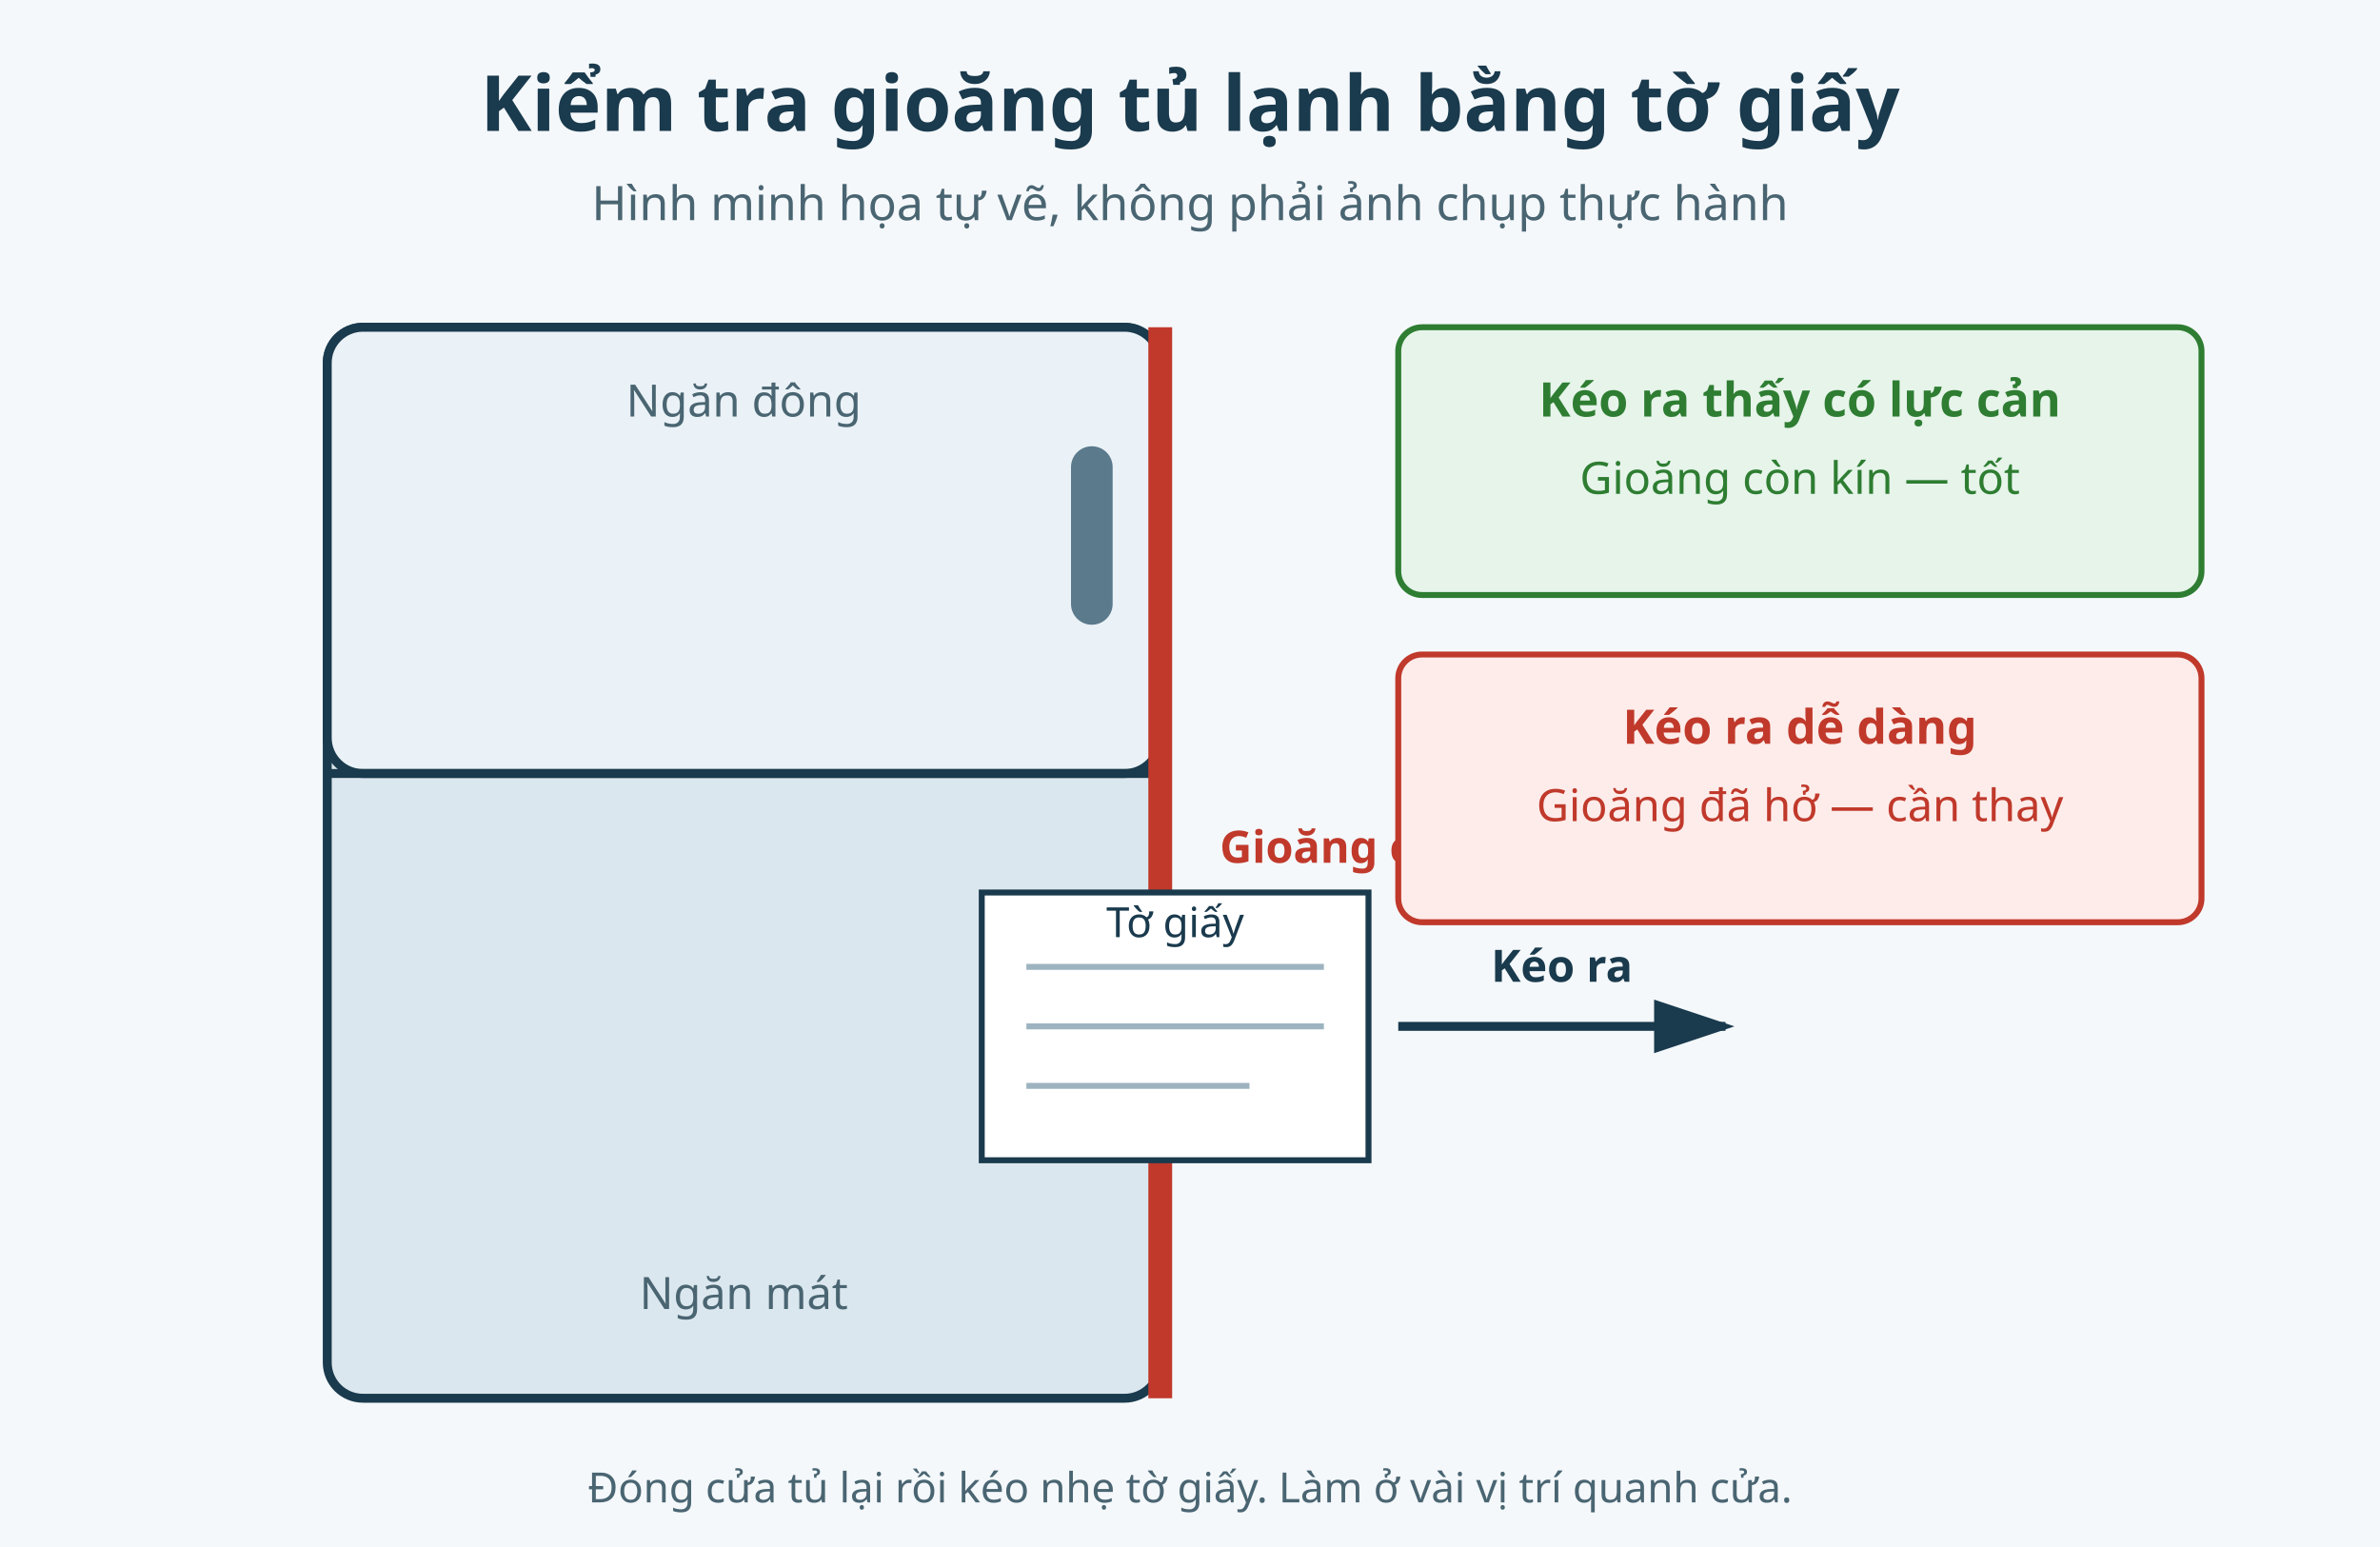
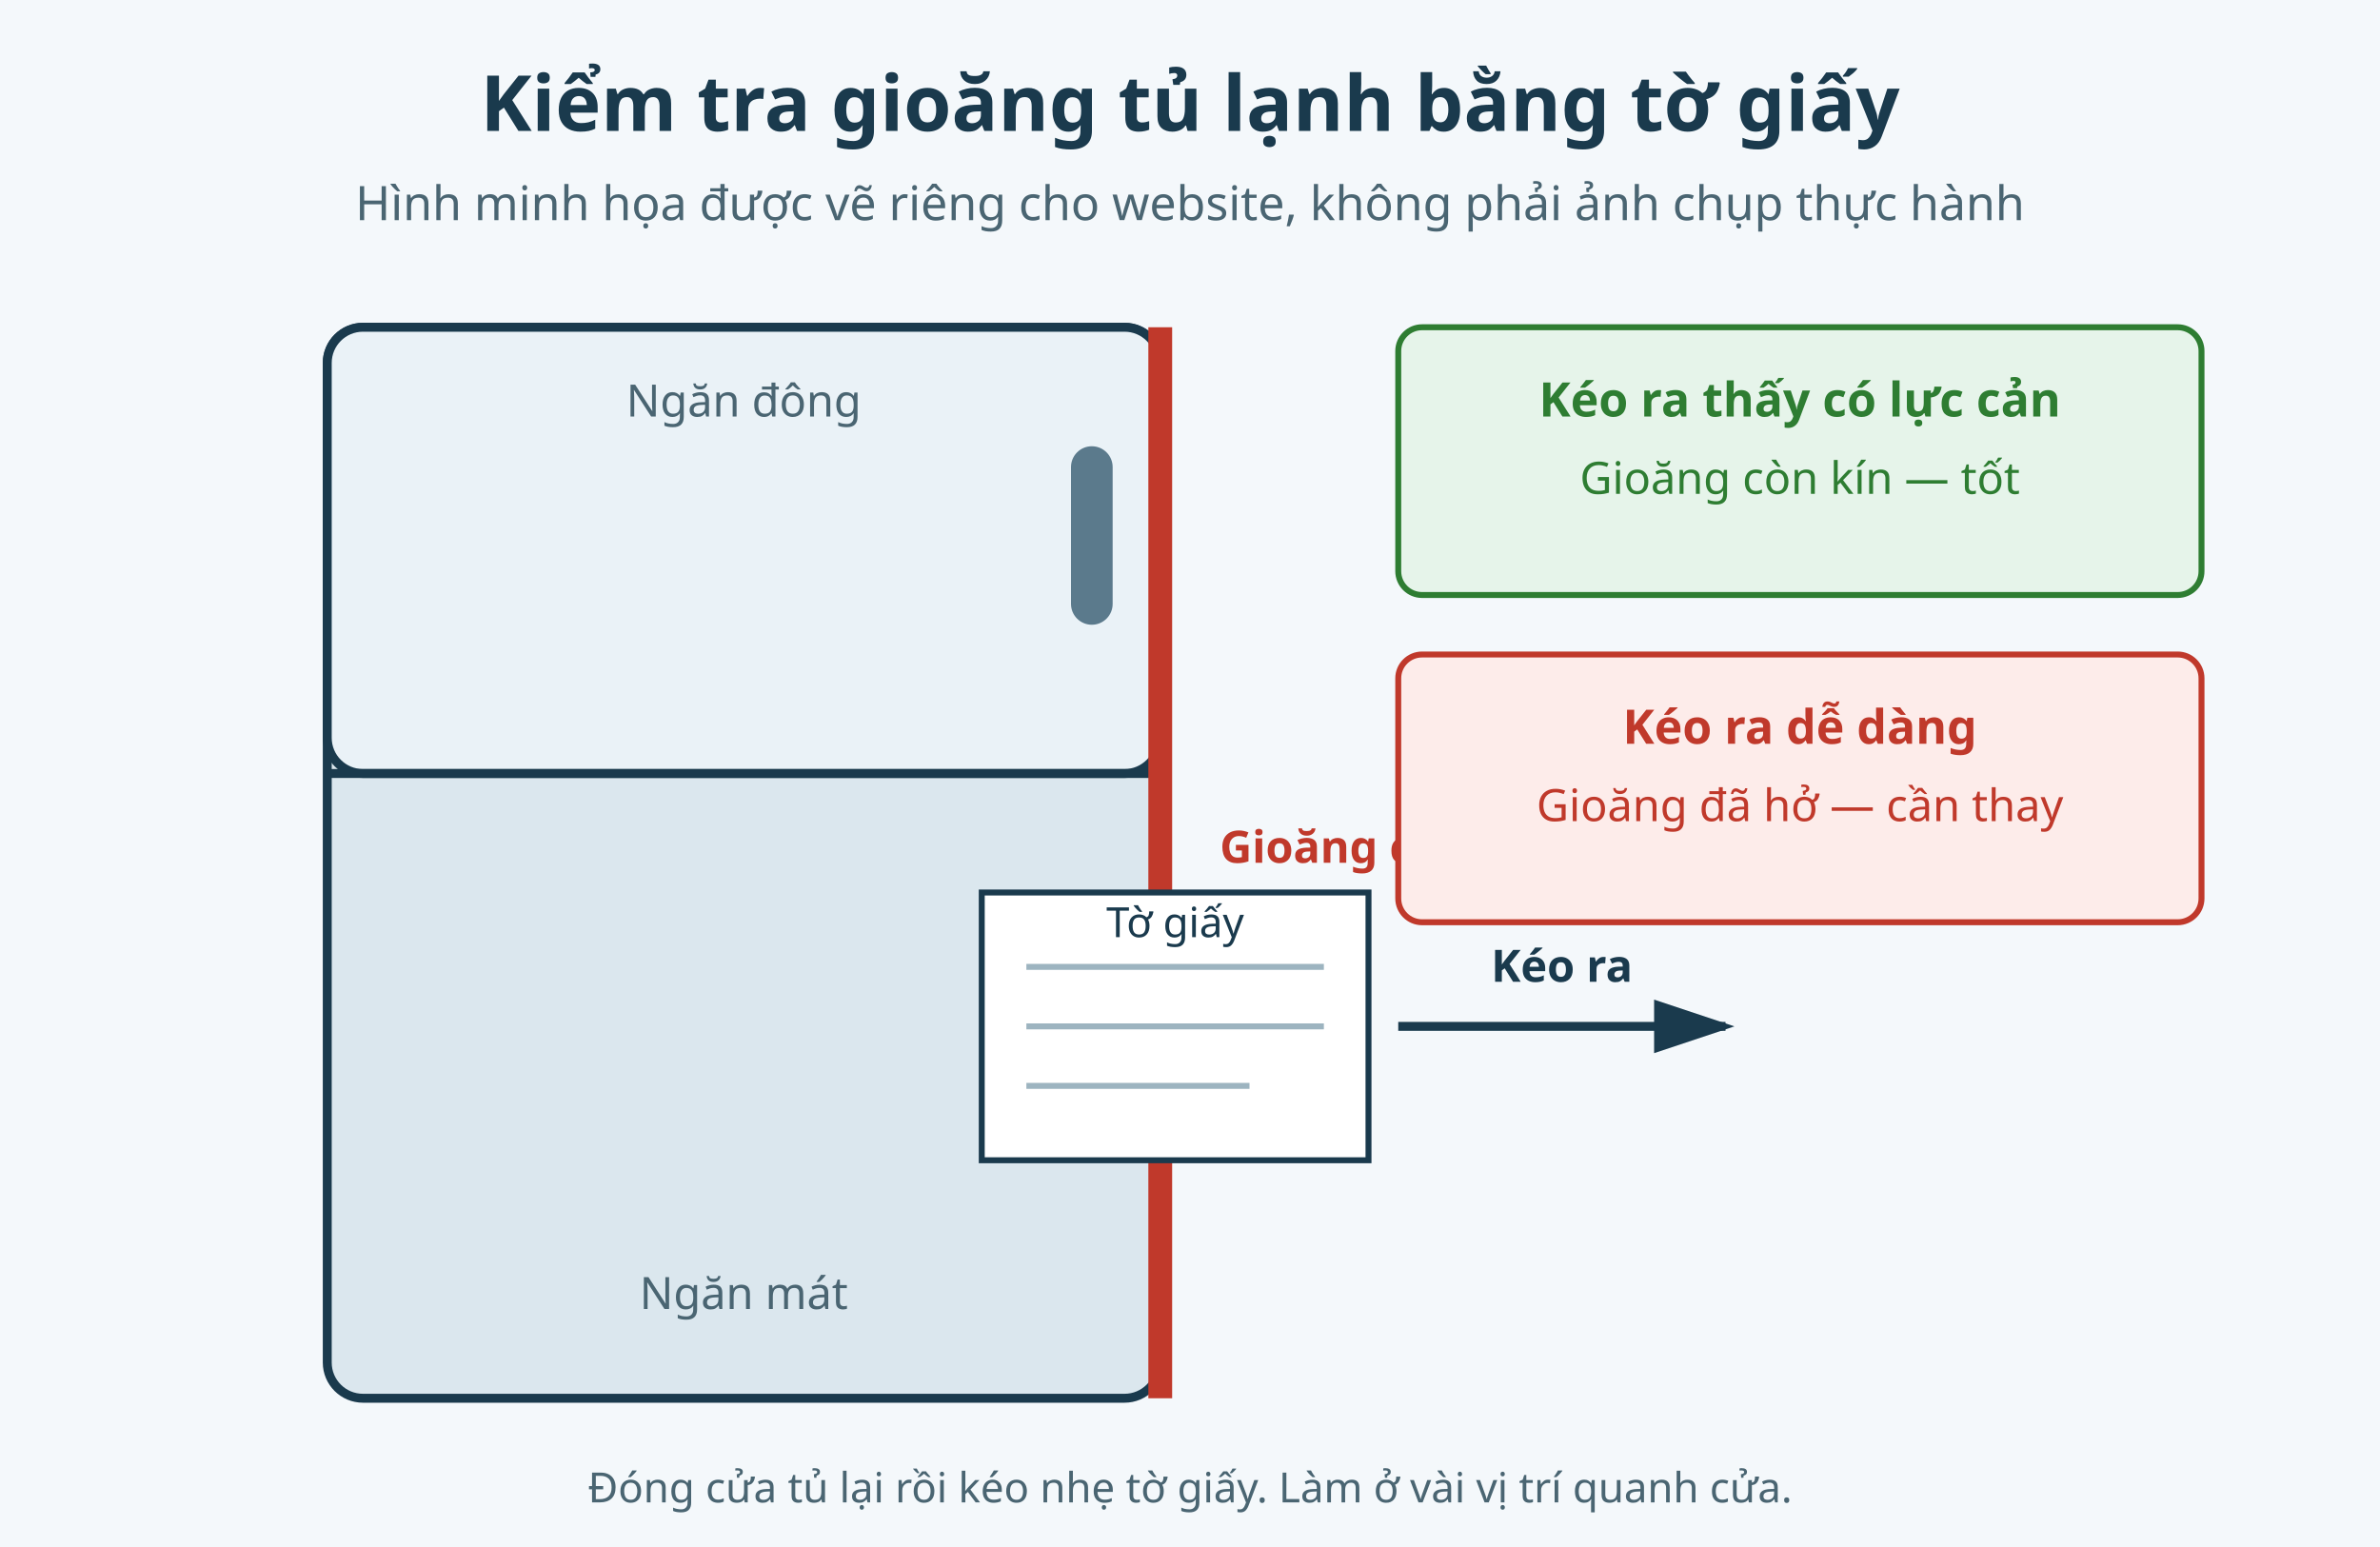
<svg xmlns="http://www.w3.org/2000/svg" width="800" height="520" viewBox="0 0 800 520" role="img" aria-label="Sơ đồ kiểm tra gioăng tủ lạnh bằng tờ giấy: kẹp tờ giấy vào cửa tủ rồi đóng lại, kéo tờ giấy ra. Nếu kéo ra thấy có lực cản thì gioăng còn kín. Nếu kéo ra dễ dàng thì gioăng đã hở và cần thay.">
  <rect x="0" y="0" width="800" height="520" fill="#f4f8fb" />
  <text x="400" y="44" text-anchor="middle" font-family="sans-serif" font-size="26" font-weight="bold" fill="#1a3a4d">Kiểm tra gioăng tủ lạnh bằng tờ giấy</text>
-   <text x="400" y="74" text-anchor="middle" font-family="sans-serif" font-size="16" fill="#4a6572">Hình minh họa tự vẽ, không phải ảnh chụp thực hành</text>
+   <text x="400" y="74" text-anchor="middle" font-family="sans-serif" font-size="16" fill="#4a6572">Hình minh họa được vẽ riêng cho website, không phải ảnh chụp thực hành</text>
  <rect x="110" y="110" width="280" height="360" rx="12" fill="#dbe7ee" stroke="#1a3a4d" stroke-width="3" />
  <rect x="110" y="110" width="280" height="150" rx="12" fill="#eaf2f7" stroke="#1a3a4d" stroke-width="3" />
  <line x1="110" y1="260" x2="390" y2="260" stroke="#1a3a4d" stroke-width="3" />
  <rect x="360" y="150" width="14" height="60" rx="7" fill="#5b7a8c" />
  <rect x="360" y="300" width="14" height="60" rx="7" fill="#5b7a8c" />
  <text x="250" y="140" text-anchor="middle" font-family="sans-serif" font-size="15" fill="#4a6572">Ngăn đông</text>
  <text x="250" y="440" text-anchor="middle" font-family="sans-serif" font-size="15" fill="#4a6572">Ngăn mát</text>
  <line x1="390" y1="110" x2="390" y2="470" stroke="#c0392b" stroke-width="8" />
  <text x="410" y="290" font-family="sans-serif" font-size="15" font-weight="bold" fill="#c0392b">Gioăng cao su</text>
  <rect x="330" y="300" width="130" height="90" fill="#ffffff" stroke="#1a3a4d" stroke-width="2" />
  <line x1="345" y1="325" x2="445" y2="325" stroke="#9db4c0" stroke-width="2" />
  <line x1="345" y1="345" x2="445" y2="345" stroke="#9db4c0" stroke-width="2" />
  <line x1="345" y1="365" x2="420" y2="365" stroke="#9db4c0" stroke-width="2" />
  <text x="395" y="315" text-anchor="middle" font-family="sans-serif" font-size="14" fill="#1a3a4d">Tờ giấy</text>
  <line x1="470" y1="345" x2="580" y2="345" stroke="#1a3a4d" stroke-width="3" marker-end="url(#arrow)" />
  <defs>
    <marker id="arrow" markerWidth="10" markerHeight="10" refX="8" refY="3" orient="auto">
      <path d="M0,0 L0,6 L9,3 z" fill="#1a3a4d" />
    </marker>
  </defs>
  <text x="525" y="330" text-anchor="middle" font-family="sans-serif" font-size="15" font-weight="bold" fill="#1a3a4d">Kéo ra</text>
  <rect x="470" y="110" width="270" height="90" rx="8" fill="#e6f4ea" stroke="#2e7d32" stroke-width="2" />
  <text x="605" y="140" text-anchor="middle" font-family="sans-serif" font-size="16" font-weight="bold" fill="#2e7d32">Kéo ra thấy có lực cản</text>
  <text x="605" y="166" text-anchor="middle" font-family="sans-serif" font-size="15" fill="#2e7d32">Gioăng còn kín — tốt</text>
  <rect x="470" y="220" width="270" height="90" rx="8" fill="#fdecea" stroke="#c0392b" stroke-width="2" />
  <text x="605" y="250" text-anchor="middle" font-family="sans-serif" font-size="16" font-weight="bold" fill="#c0392b">Kéo ra dễ dàng</text>
  <text x="605" y="276" text-anchor="middle" font-family="sans-serif" font-size="15" fill="#c0392b">Gioăng đã hở — cần thay</text>
  <text x="400" y="505" text-anchor="middle" font-family="sans-serif" font-size="14" fill="#4a6572">Đóng cửa tủ lại rồi kéo nhẹ tờ giấy. Làm ở vài vị trí quanh cửa.</text>
</svg>
